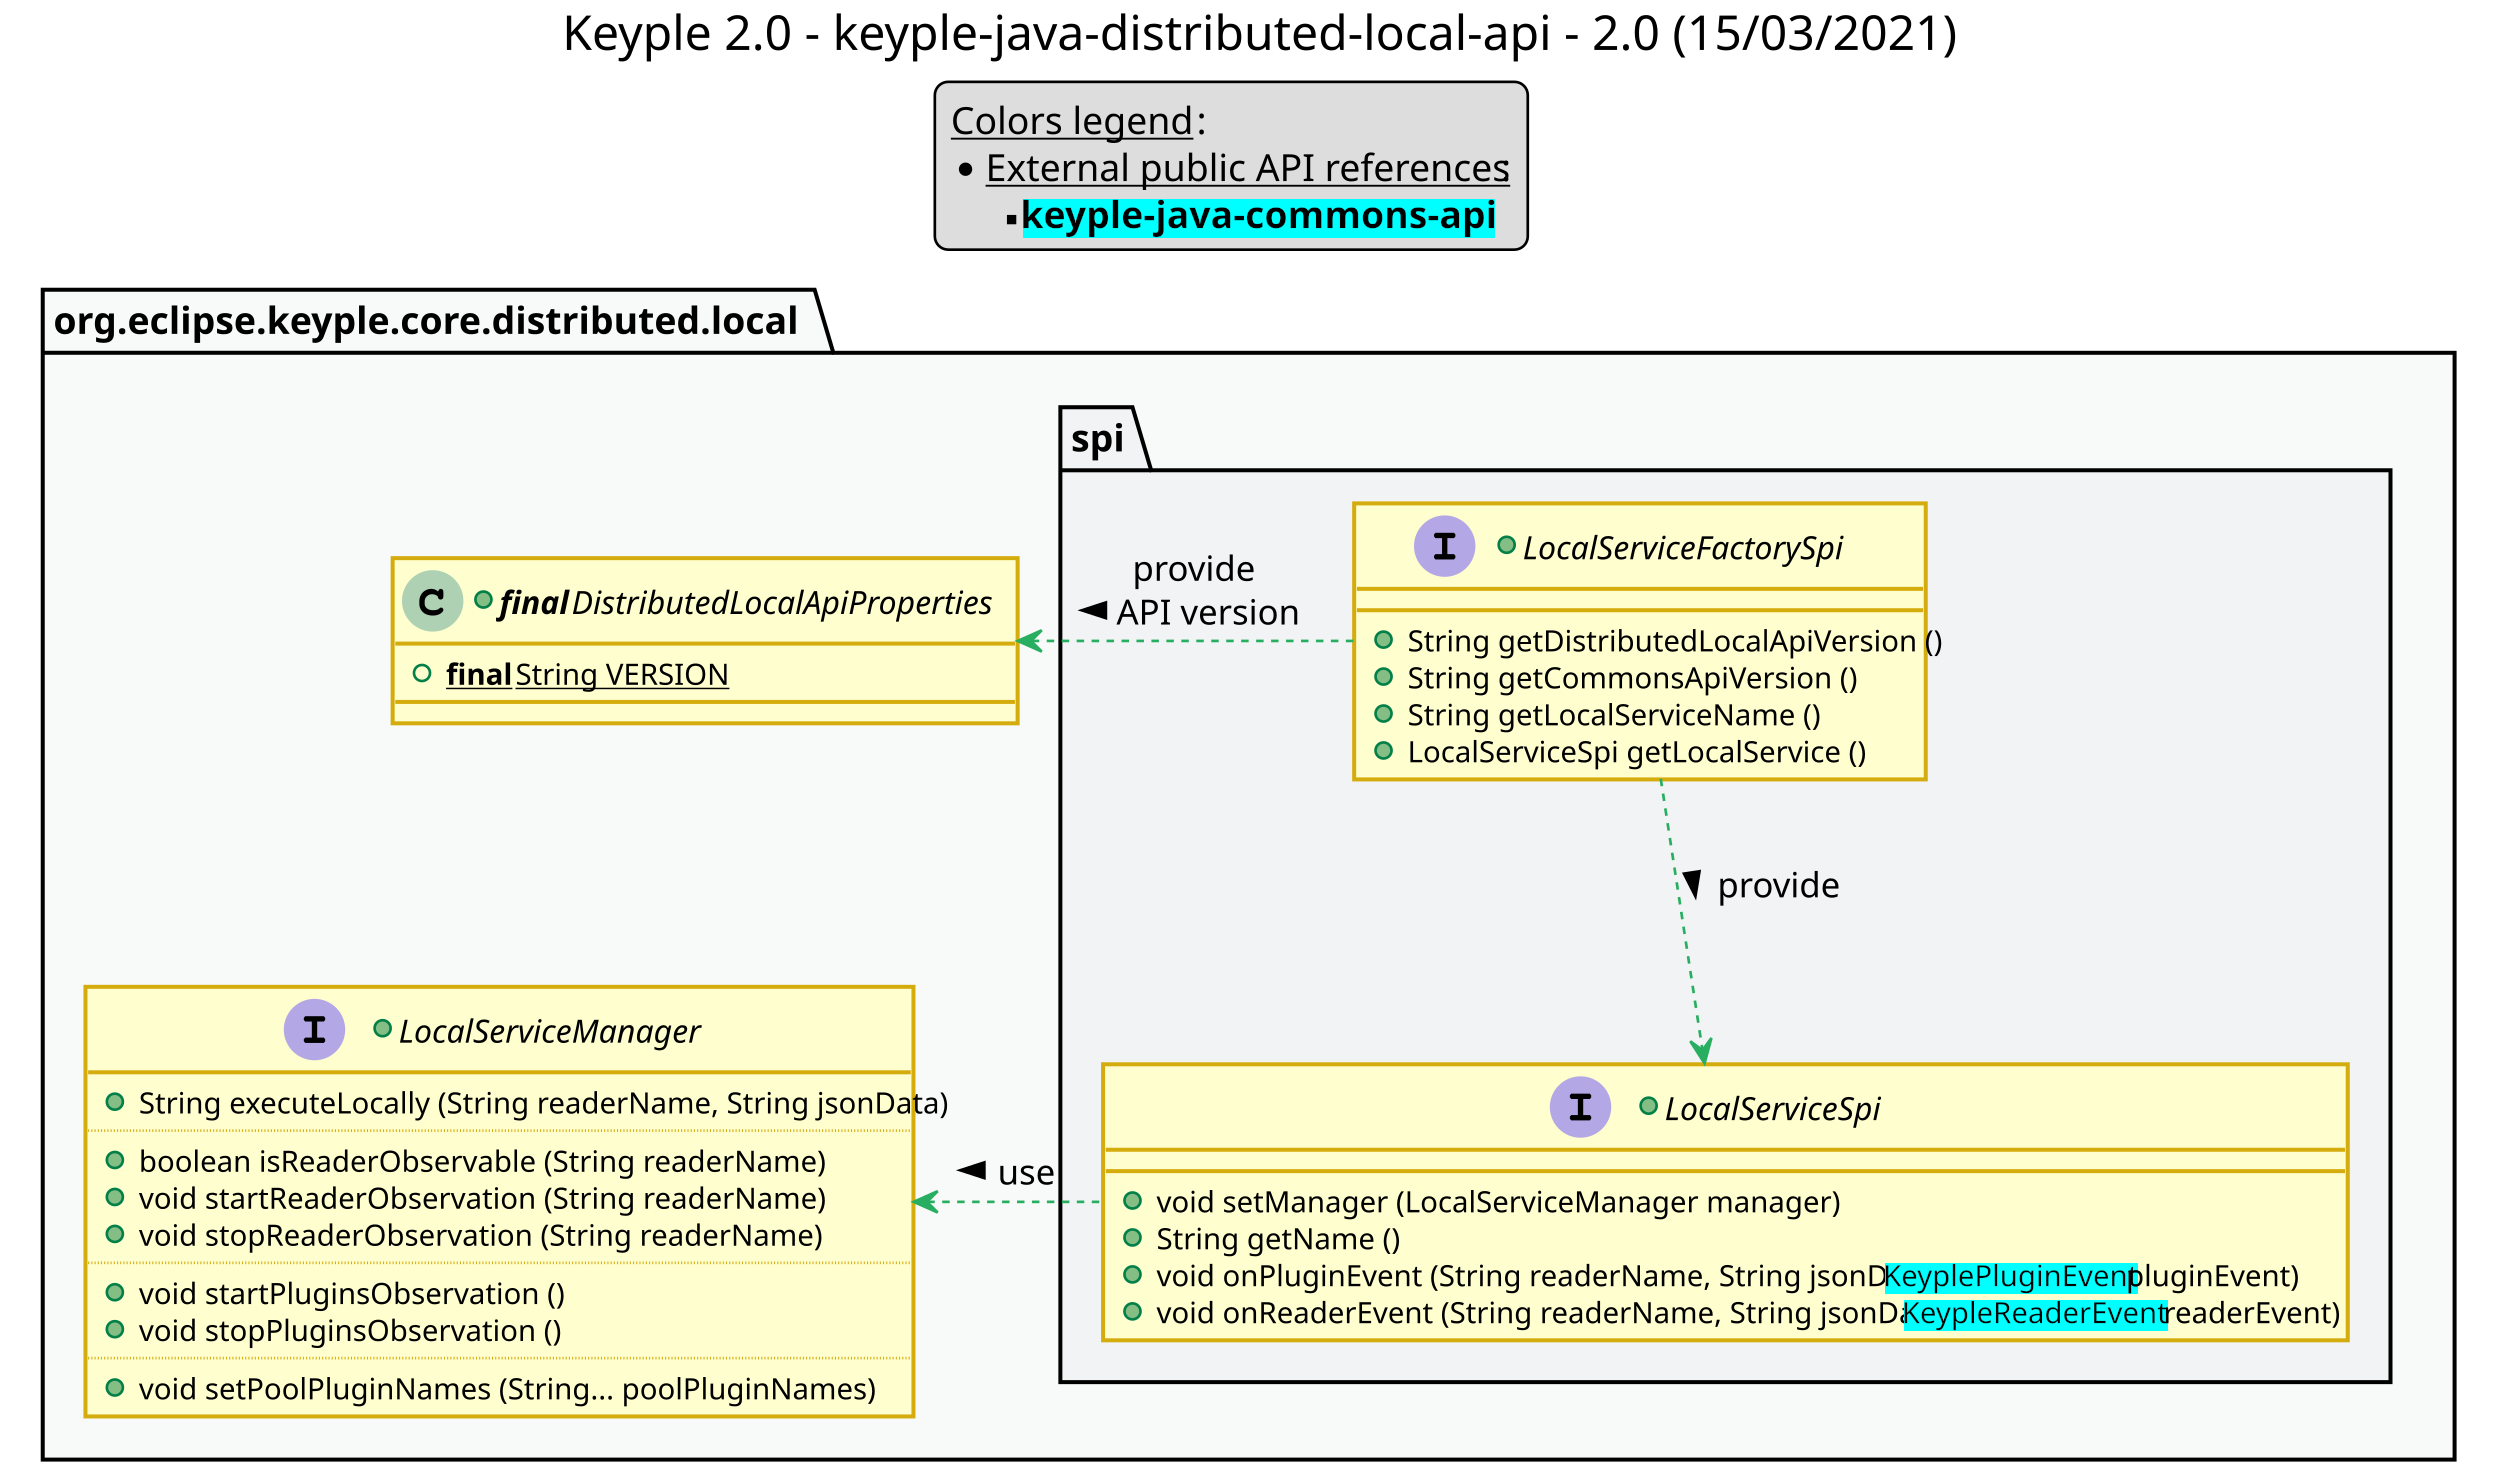
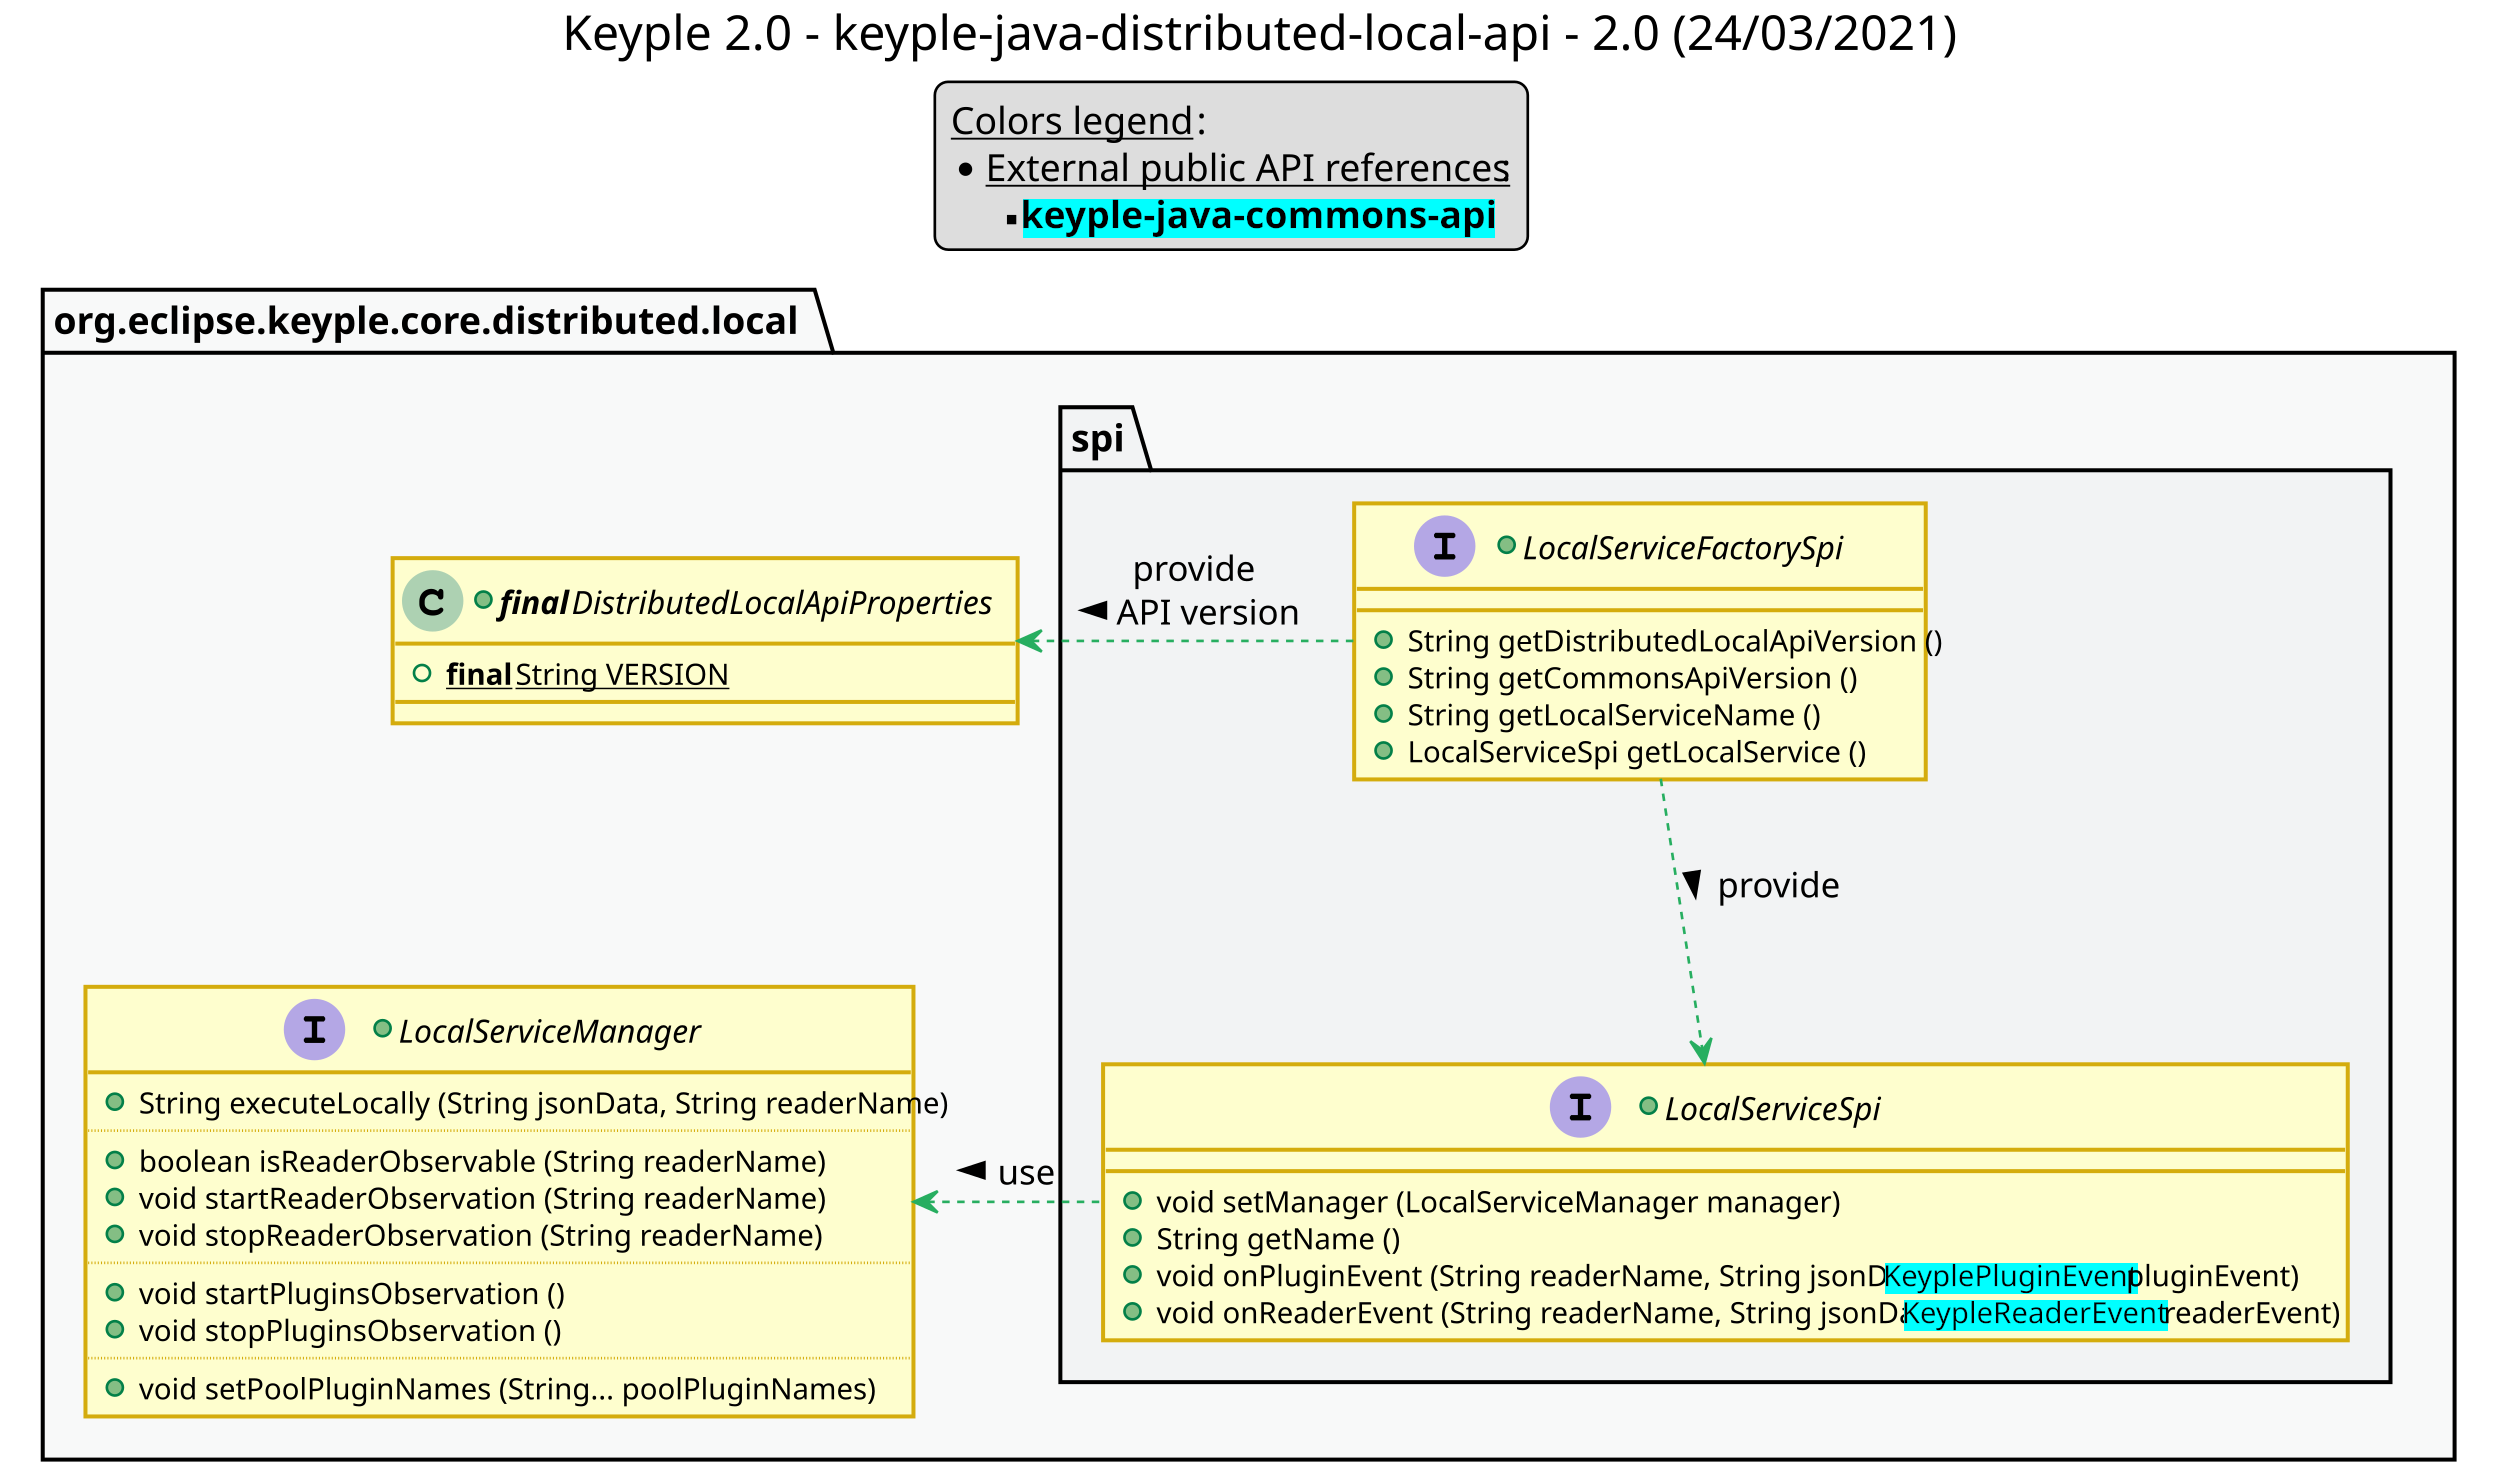
<svg xmlns="http://www.w3.org/2000/svg" contentScriptType="application/ecmascript" contentStyleType="text/css" height="1382.5px" preserveAspectRatio="none" style="width:2340px;height:1382px;" version="1.1" viewBox="0 0 2340 1382" width="2340px" zoomAndPan="magnify">
  <defs>
-     <filter height="1" id="b16iw90fgghw9x0" width="1" x="0" y="0">
+     <filter height="1" id="b1lyzxrt5is4u70" width="1" x="0" y="0">
      <feFlood flood-color="#00FFFF" result="flood" />
      <feComposite in="SourceGraphic" in2="flood" operator="over" />
    </filter>
  </defs>
  <g>
-     <text fill="#000000" font-family="sans-serif" font-size="45" lengthAdjust="spacing" textLength="1255" x="526.25" y="46.714">Keyple 2.0 - keyple-java-distributed-local-api - 2.0 (15/03/2021)</text>
+     <text fill="#000000" font-family="sans-serif" font-size="45" lengthAdjust="spacing" textLength="1255" x="526.25" y="46.714">Keyple 2.0 - keyple-java-distributed-local-api - 2.0 (24/03/2021)</text>
    <rect fill="#DDDDDD" height="157.07" rx="12.5" ry="12.5" style="stroke:#000000;stroke-width:2.5;" width="555" x="875" y="76.602" />
    <text fill="#000000" font-family="sans-serif" font-size="35" lengthAdjust="spacing" text-decoration="underline" textLength="220" x="890" y="125.435">Colors legend</text>
    <text fill="#000000" font-family="sans-serif" font-size="35" lengthAdjust="spacing" textLength="10" x="1120" y="125.435">:</text>
    <ellipse cx="903.75" cy="158.398" fill="#000000" rx="6.25" ry="6.25" style="stroke:#000000;stroke-width:0.0;" />
    <text fill="#000000" font-family="sans-serif" font-size="35" lengthAdjust="spacing" text-decoration="underline" textLength="472.5" x="922.5" y="169.458">External public API references</text>
    <text fill="#000000" font-family="sans-serif" font-size="35" lengthAdjust="spacing" textLength="10" x="1405" y="169.458">:</text>
    <rect fill="#000000" height="8.75" style="stroke:#000000;stroke-width:0.0;" width="8.75" x="942.5" y="201.172" />
-     <text fill="#000000" filter="url(#b16iw90fgghw9x0)" font-family="sans-serif" font-size="35" font-weight="bold" lengthAdjust="spacing" textLength="445" x="955" y="213.481">keyple-java-commons-api</text>
+     <text fill="#000000" filter="url(#b1lyzxrt5is4u70)" font-family="sans-serif" font-size="35" font-weight="bold" lengthAdjust="spacing" textLength="445" x="955" y="213.481">keyple-java-commons-api</text>
    <polygon fill="#F8F9F9" points="40,271.172,762.5,271.172,780,330.195,2297.5,330.195,2297.5,1366.172,40,1366.172,40,271.172" style="stroke:#000000;stroke-width:3.75;" />
    <line style="stroke:#000000;stroke-width:3.75;" x1="40" x2="780" y1="330.195" y2="330.195" />
    <text fill="#000000" font-family="sans-serif" font-size="35" font-weight="bold" lengthAdjust="spacing" textLength="707.5" x="50" y="312.505">org.eclipse.keyple.core.distributed.local</text>
    <polygon fill="#F2F3F4" points="992.5,381.172,1060,381.172,1077.5,440.195,2237.5,440.195,2237.5,1293.672,992.5,1293.672,992.5,381.172" style="stroke:#000000;stroke-width:3.75;" />
    <line style="stroke:#000000;stroke-width:3.75;" x1="992.5" x2="1077.5" y1="440.195" y2="440.195" />
    <text fill="#000000" font-family="sans-serif" font-size="35" font-weight="bold" lengthAdjust="spacing" textLength="52.5" x="1002.5" y="422.505">spi</text>
    <rect codeLine="54" fill="#FEFECE" height="154.59" id="ApiProperties" style="stroke:#D4AC0D;stroke-width:3.75;" width="585" x="367.5" y="522.422" />
    <ellipse cx="405" cy="562.422" fill="#ADD1B2" rx="27.5" ry="27.5" style="stroke:#ADD1B2;stroke-width:2.5;" />
    <path d="M410,553.672 Q410.508,552.422 411.094,551.797 Q411.68,551.172 412.344,551.172 Q413.516,551.172 414.258,551.875 Q415,552.578 415,554.219 L415,558.125 Q415,559.766 414.297,560.469 Q413.594,561.172 412.5,561.172 Q411.523,561.172 410.898,560.742 Q410.273,560.312 410,559.18 Q409.883,558.398 409.453,557.969 Q408.672,557.148 407.266,556.68 Q405.859,556.172 404.453,556.172 Q402.695,556.172 401.211,556.875 Q399.766,557.578 398.633,559.141 Q397.5,560.703 397.5,562.852 L397.5,565.156 Q397.5,567.734 399.609,569.453 Q401.719,571.172 405.469,571.172 Q407.695,571.172 409.258,570.664 Q410.156,570.391 411.172,569.492 Q411.836,568.984 412.188,568.828 Q412.539,568.672 412.969,568.672 Q413.789,568.672 414.375,569.336 Q415,569.961 415,570.859 Q415,571.719 414.141,572.734 Q412.891,574.219 410.898,575.039 Q408.281,576.172 405.078,576.172 Q401.328,576.172 398.32,574.688 Q395.898,573.516 394.18,570.977 Q392.5,568.438 392.5,565.43 L392.5,562.695 Q392.5,559.57 393.984,556.836 Q395.508,554.102 398.125,552.656 Q400.781,551.172 403.75,551.172 Q405.547,551.172 407.109,551.797 Q408.672,552.422 410,553.672 Z " fill="#000000" />
    <ellipse cx="452.5" cy="561.172" fill="#84BE84" rx="7.5" ry="7.5" style="stroke:#038048;stroke-width:2.5;" />
    <text fill="#000000" font-family="sans-serif" font-size="30" font-style="italic" font-weight="bold" lengthAdjust="spacing" textLength="60" x="467.5" y="574.697">final</text>
    <text fill="#000000" font-family="sans-serif" font-size="30" font-style="italic" lengthAdjust="spacing" textLength="410" x="535" y="574.697">DistributedLocalApiProperties</text>
    <line style="stroke:#D4AC0D;stroke-width:3.75;" x1="370" x2="950" y1="602.422" y2="602.422" />
-     <ellipse cx="395" cy="629.922" fill="none" rx="7.5" ry="7.5" style="stroke:#038048;stroke-width:2.5;" />
+     <ellipse cx="395" cy="629.922" rx="7.5" ry="7.5" style="stroke:#038048;stroke-width:2.5;fill:none;" />
    <text fill="#000000" font-family="sans-serif" font-size="27.5" font-weight="bold" lengthAdjust="spacing" text-decoration="underline" textLength="57.5" x="417.5" y="640.969">final</text>
    <text fill="#000000" font-family="sans-serif" font-size="27.5" lengthAdjust="spacing" text-decoration="underline" textLength="190" x="482.5" y="640.969">String VERSION</text>
    <line style="stroke:#D4AC0D;stroke-width:3.75;" x1="370" x2="950" y1="657.012" y2="657.012" />
    <rect codeLine="57" fill="#FEFECE" height="402.129" id="LocalServiceManager" style="stroke:#D4AC0D;stroke-width:3.75;" width="775" x="80" y="923.672" />
    <ellipse cx="294.375" cy="963.672" fill="#B4A7E5" rx="27.5" ry="27.5" style="stroke:#B4A7E5;stroke-width:2.5;" />
    <path d="M296.875,956.172 L296.875,971.172 L301.875,971.172 L303.086,971.172 L304.375,972.734 L304.375,973.672 L304.375,974.609 L303.086,976.172 L301.875,976.172 L286.875,976.172 L285.664,976.172 L284.375,974.609 L284.375,973.672 L284.375,972.734 L285.664,971.172 L286.875,971.172 L291.875,971.172 L291.875,956.172 L286.875,956.172 L285.664,956.172 L284.375,954.609 L284.375,953.672 L284.375,952.734 L285.664,951.172 L286.875,951.172 L301.875,951.172 L303.086,951.172 L304.375,952.734 L304.375,953.672 L304.375,954.609 L303.086,956.172 L301.875,956.172 L296.875,956.172 Z " fill="#000000" />
    <ellipse cx="358.125" cy="962.422" fill="#84BE84" rx="7.5" ry="7.5" style="stroke:#038048;stroke-width:2.5;" />
    <text fill="#000000" font-family="sans-serif" font-size="30" font-style="italic" lengthAdjust="spacing" textLength="297.5" x="373.125" y="975.947">LocalServiceManager</text>
    <line style="stroke:#D4AC0D;stroke-width:3.75;" x1="82.5" x2="852.5" y1="1003.672" y2="1003.672" />
    <ellipse cx="107.5" cy="1031.172" fill="#84BE84" rx="7.5" ry="7.5" style="stroke:#038048;stroke-width:2.5;" />
-     <text fill="#000000" font-family="sans-serif" font-size="27.5" lengthAdjust="spacing" textLength="710" x="130" y="1042.219">String executeLocally (String readerName, String jsonData)</text>
+     <text fill="#000000" font-family="sans-serif" font-size="27.5" lengthAdjust="spacing" textLength="710" x="130" y="1042.219">String executeLocally (String jsonData, String readerName)</text>
    <line style="stroke:#D4AC0D;stroke-width:2.5;stroke-dasharray:1.0,2.0;" x1="82.5" x2="852.5" y1="1058.262" y2="1058.262" />
    <ellipse cx="107.5" cy="1085.762" fill="#84BE84" rx="7.5" ry="7.5" style="stroke:#038048;stroke-width:2.5;" />
    <text fill="#000000" font-family="sans-serif" font-size="27.5" lengthAdjust="spacing" textLength="602.5" x="130" y="1096.809">boolean isReaderObservable (String readerName)</text>
    <ellipse cx="107.5" cy="1120.352" fill="#84BE84" rx="7.5" ry="7.5" style="stroke:#038048;stroke-width:2.5;" />
    <text fill="#000000" font-family="sans-serif" font-size="27.5" lengthAdjust="spacing" textLength="600" x="130" y="1131.399">void startReaderObservation (String readerName)</text>
    <ellipse cx="107.5" cy="1154.941" fill="#84BE84" rx="7.5" ry="7.5" style="stroke:#038048;stroke-width:2.5;" />
    <text fill="#000000" font-family="sans-serif" font-size="27.5" lengthAdjust="spacing" textLength="597.5" x="130" y="1165.989">void stopReaderObservation (String readerName)</text>
    <line style="stroke:#D4AC0D;stroke-width:2.5;stroke-dasharray:1.0,2.0;" x1="82.5" x2="852.5" y1="1182.031" y2="1182.031" />
    <ellipse cx="107.5" cy="1209.531" fill="#84BE84" rx="7.5" ry="7.5" style="stroke:#038048;stroke-width:2.5;" />
    <text fill="#000000" font-family="sans-serif" font-size="27.5" lengthAdjust="spacing" textLength="372.5" x="130" y="1220.579">void startPluginsObservation ()</text>
    <ellipse cx="107.5" cy="1244.121" fill="#84BE84" rx="7.5" ry="7.5" style="stroke:#038048;stroke-width:2.5;" />
    <text fill="#000000" font-family="sans-serif" font-size="27.5" lengthAdjust="spacing" textLength="370" x="130" y="1255.168">void stopPluginsObservation ()</text>
    <line style="stroke:#D4AC0D;stroke-width:2.5;stroke-dasharray:1.0,2.0;" x1="82.5" x2="852.5" y1="1271.211" y2="1271.211" />
    <ellipse cx="107.5" cy="1298.711" fill="#84BE84" rx="7.5" ry="7.5" style="stroke:#038048;stroke-width:2.5;" />
    <text fill="#000000" font-family="sans-serif" font-size="27.5" lengthAdjust="spacing" textLength="627.5" x="130" y="1309.758">void setPoolPluginNames (String... poolPluginNames)</text>
    <rect codeLine="70" fill="#FEFECE" height="258.359" id="LocalServiceFactorySpi" style="stroke:#D4AC0D;stroke-width:3.75;" width="535" x="1267.5" y="471.172" />
    <ellipse cx="1352.25" cy="511.172" fill="#B4A7E5" rx="27.5" ry="27.5" style="stroke:#B4A7E5;stroke-width:2.5;" />
    <path d="M1354.75,503.672 L1354.75,518.672 L1359.75,518.672 L1360.961,518.672 L1362.25,520.234 L1362.25,521.172 L1362.25,522.109 L1360.961,523.672 L1359.75,523.672 L1344.75,523.672 L1343.539,523.672 L1342.25,522.109 L1342.25,521.172 L1342.25,520.234 L1343.539,518.672 L1344.75,518.672 L1349.75,518.672 L1349.75,503.672 L1344.75,503.672 L1343.539,503.672 L1342.25,502.109 L1342.25,501.172 L1342.25,500.234 L1343.539,498.672 L1344.75,498.672 L1359.75,498.672 L1360.961,498.672 L1362.25,500.234 L1362.25,501.172 L1362.25,502.109 L1360.961,503.672 L1359.75,503.672 L1354.75,503.672 Z " fill="#000000" />
    <ellipse cx="1410.25" cy="509.922" fill="#84BE84" rx="7.5" ry="7.5" style="stroke:#038048;stroke-width:2.5;" />
    <text fill="#000000" font-family="sans-serif" font-size="30" font-style="italic" lengthAdjust="spacing" textLength="322.5" x="1425.25" y="523.447">LocalServiceFactorySpi</text>
    <line style="stroke:#D4AC0D;stroke-width:3.75;" x1="1270" x2="1800" y1="551.172" y2="551.172" />
    <line style="stroke:#D4AC0D;stroke-width:3.75;" x1="1270" x2="1800" y1="571.172" y2="571.172" />
    <ellipse cx="1295" cy="598.672" fill="#84BE84" rx="7.5" ry="7.5" style="stroke:#038048;stroke-width:2.5;" />
    <text fill="#000000" font-family="sans-serif" font-size="27.5" lengthAdjust="spacing" textLength="470" x="1317.5" y="609.719">String getDistributedLocalApiVersion ()</text>
    <ellipse cx="1295" cy="633.262" fill="#84BE84" rx="7.5" ry="7.5" style="stroke:#038048;stroke-width:2.5;" />
    <text fill="#000000" font-family="sans-serif" font-size="27.5" lengthAdjust="spacing" textLength="395" x="1317.5" y="644.309">String getCommonsApiVersion ()</text>
    <ellipse cx="1295" cy="667.852" fill="#84BE84" rx="7.5" ry="7.5" style="stroke:#038048;stroke-width:2.5;" />
    <text fill="#000000" font-family="sans-serif" font-size="27.5" lengthAdjust="spacing" textLength="367.5" x="1317.5" y="678.899">String getLocalServiceName ()</text>
    <ellipse cx="1295" cy="702.441" fill="#84BE84" rx="7.5" ry="7.5" style="stroke:#038048;stroke-width:2.5;" />
    <text fill="#000000" font-family="sans-serif" font-size="27.5" lengthAdjust="spacing" textLength="425" x="1317.5" y="713.489">LocalServiceSpi getLocalService ()</text>
    <rect codeLine="76" fill="#FEFECE" height="258.359" id="LocalServiceSpi" style="stroke:#D4AC0D;stroke-width:3.75;" width="1165" x="1032.5" y="996.172" />
    <ellipse cx="1479.375" cy="1036.172" fill="#B4A7E5" rx="27.5" ry="27.5" style="stroke:#B4A7E5;stroke-width:2.5;" />
    <path d="M1481.875,1028.672 L1481.875,1043.672 L1486.875,1043.672 L1488.086,1043.672 L1489.375,1045.234 L1489.375,1046.172 L1489.375,1047.109 L1488.086,1048.672 L1486.875,1048.672 L1471.875,1048.672 L1470.664,1048.672 L1469.375,1047.109 L1469.375,1046.172 L1469.375,1045.234 L1470.664,1043.672 L1471.875,1043.672 L1476.875,1043.672 L1476.875,1028.672 L1471.875,1028.672 L1470.664,1028.672 L1469.375,1027.109 L1469.375,1026.172 L1469.375,1025.234 L1470.664,1023.672 L1471.875,1023.672 L1486.875,1023.672 L1488.086,1023.672 L1489.375,1025.234 L1489.375,1026.172 L1489.375,1027.109 L1488.086,1028.672 L1486.875,1028.672 L1481.875,1028.672 Z " fill="#000000" />
    <ellipse cx="1543.125" cy="1034.922" fill="#84BE84" rx="7.5" ry="7.5" style="stroke:#038048;stroke-width:2.5;" />
    <text fill="#000000" font-family="sans-serif" font-size="30" font-style="italic" lengthAdjust="spacing" textLength="222.5" x="1558.125" y="1048.447">LocalServiceSpi</text>
    <line style="stroke:#D4AC0D;stroke-width:3.75;" x1="1035" x2="2195" y1="1076.172" y2="1076.172" />
    <line style="stroke:#D4AC0D;stroke-width:3.75;" x1="1035" x2="2195" y1="1096.172" y2="1096.172" />
    <ellipse cx="1060" cy="1123.672" fill="#84BE84" rx="7.5" ry="7.5" style="stroke:#038048;stroke-width:2.5;" />
    <text fill="#000000" font-family="sans-serif" font-size="27.5" lengthAdjust="spacing" textLength="602.5" x="1082.5" y="1134.719">void setManager (LocalServiceManager manager)</text>
    <ellipse cx="1060" cy="1158.262" fill="#84BE84" rx="7.5" ry="7.5" style="stroke:#038048;stroke-width:2.5;" />
    <text fill="#000000" font-family="sans-serif" font-size="27.5" lengthAdjust="spacing" textLength="210" x="1082.5" y="1169.309">String getName ()</text>
    <ellipse cx="1060" cy="1192.852" fill="#84BE84" rx="7.5" ry="7.5" style="stroke:#038048;stroke-width:2.5;" />
    <text fill="#000000" font-family="sans-serif" font-size="27.5" lengthAdjust="spacing" textLength="672.5" x="1082.5" y="1203.899">void onPluginEvent (String readerName, String jsonData,</text>
-     <text fill="#000000" filter="url(#b16iw90fgghw9x0)" font-family="sans-serif" font-size="27.5" lengthAdjust="spacing" textLength="220" x="1762.5" y="1203.899">KeyplePluginEvent</text>
+     <text fill="#000000" filter="url(#b1lyzxrt5is4u70)" font-family="sans-serif" font-size="27.5" lengthAdjust="spacing" textLength="220" x="1762.5" y="1203.899">KeyplePluginEvent</text>
    <text fill="#000000" font-family="sans-serif" font-size="27.5" lengthAdjust="spacing" textLength="147.5" x="1990" y="1203.899">pluginEvent)</text>
    <ellipse cx="1060" cy="1227.441" fill="#84BE84" rx="7.5" ry="7.5" style="stroke:#038048;stroke-width:2.5;" />
    <text fill="#000000" font-family="sans-serif" font-size="27.5" lengthAdjust="spacing" textLength="690" x="1082.5" y="1238.489">void onReaderEvent (String readerName, String jsonData,</text>
-     <text fill="#000000" filter="url(#b16iw90fgghw9x0)" font-family="sans-serif" font-size="27.5" lengthAdjust="spacing" textLength="237.5" x="1780" y="1238.489">KeypleReaderEvent</text>
+     <text fill="#000000" filter="url(#b1lyzxrt5is4u70)" font-family="sans-serif" font-size="27.5" lengthAdjust="spacing" textLength="237.5" x="1780" y="1238.489">KeypleReaderEvent</text>
    <text fill="#000000" font-family="sans-serif" font-size="27.5" lengthAdjust="spacing" textLength="157.5" x="2025" y="1238.489">readerEvent)</text>
    <path codeLine="87" d="M965.737,599.922 C1063.892,599.922 1171.807,599.922 1267.04,599.922 " fill="none" id="ApiProperties-backto-LocalServiceFactorySpi" style="stroke:#27AE60;stroke-width:2.5;stroke-dasharray:7.0,7.0;" />
    <polygon fill="#27AE60" points="952.58,599.922,975.08,609.922,965.08,599.922,975.08,589.922,952.58,599.922" style="stroke:#27AE60;stroke-width:2.5;" />
    <text fill="#000000" font-family="sans-serif" font-size="32.5" lengthAdjust="spacing" textLength="100" x="1060" y="543.66">provide</text>
    <polygon fill="#000000" points="1012.5,571.24,1035.113,578.588,1035.113,563.893,1012.5,571.24" style="stroke:#000000;stroke-width:2.5;" />
    <text fill="#000000" font-family="sans-serif" font-size="32.5" lengthAdjust="spacing" textLength="162.5" x="1045" y="584.539">API version</text>
    <path codeLine="88" d="M1554.467,728.964 C1566.277,805.724 1581.362,903.782 1593.52,982.799 " fill="none" id="LocalServiceFactorySpi-to-LocalServiceSpi" style="stroke:#27AE60;stroke-width:2.5;stroke-dasharray:7.0,7.0;" />
    <polygon fill="#27AE60" points="1595.445,995.312,1601.902,971.551,1593.541,982.958,1582.135,974.597,1595.445,995.312" style="stroke:#27AE60;stroke-width:2.5;" />
    <polygon fill="#000000" points="1586.901,838.966,1590.724,815.499,1576.2,817.734,1586.901,838.966" style="stroke:#000000;stroke-width:2.5;" />
    <text fill="#000000" font-family="sans-serif" font-size="32.5" lengthAdjust="spacing" textLength="100" x="1607.5" y="839.91">provide</text>
    <path codeLine="90" d="M867.908,1124.922 C920.957,1124.922 976.192,1124.922 1031.545,1124.922 " fill="none" id="LocalServiceManager-backto-LocalServiceSpi" style="stroke:#27AE60;stroke-width:2.5;stroke-dasharray:7.0,7.0;" />
    <polygon fill="#27AE60" points="855.19,1124.922,877.69,1134.922,867.69,1124.922,877.69,1114.922,855.19,1124.922" style="stroke:#27AE60;stroke-width:2.5;" />
    <polygon fill="#000000" points="898.75,1095.361,921.363,1102.709,921.363,1088.014,898.75,1095.361" style="stroke:#000000;stroke-width:2.5;" />
    <text fill="#000000" font-family="sans-serif" font-size="32.5" lengthAdjust="spacing" textLength="52.5" x="933.75" y="1108.66">use</text>
  </g>
</svg>
